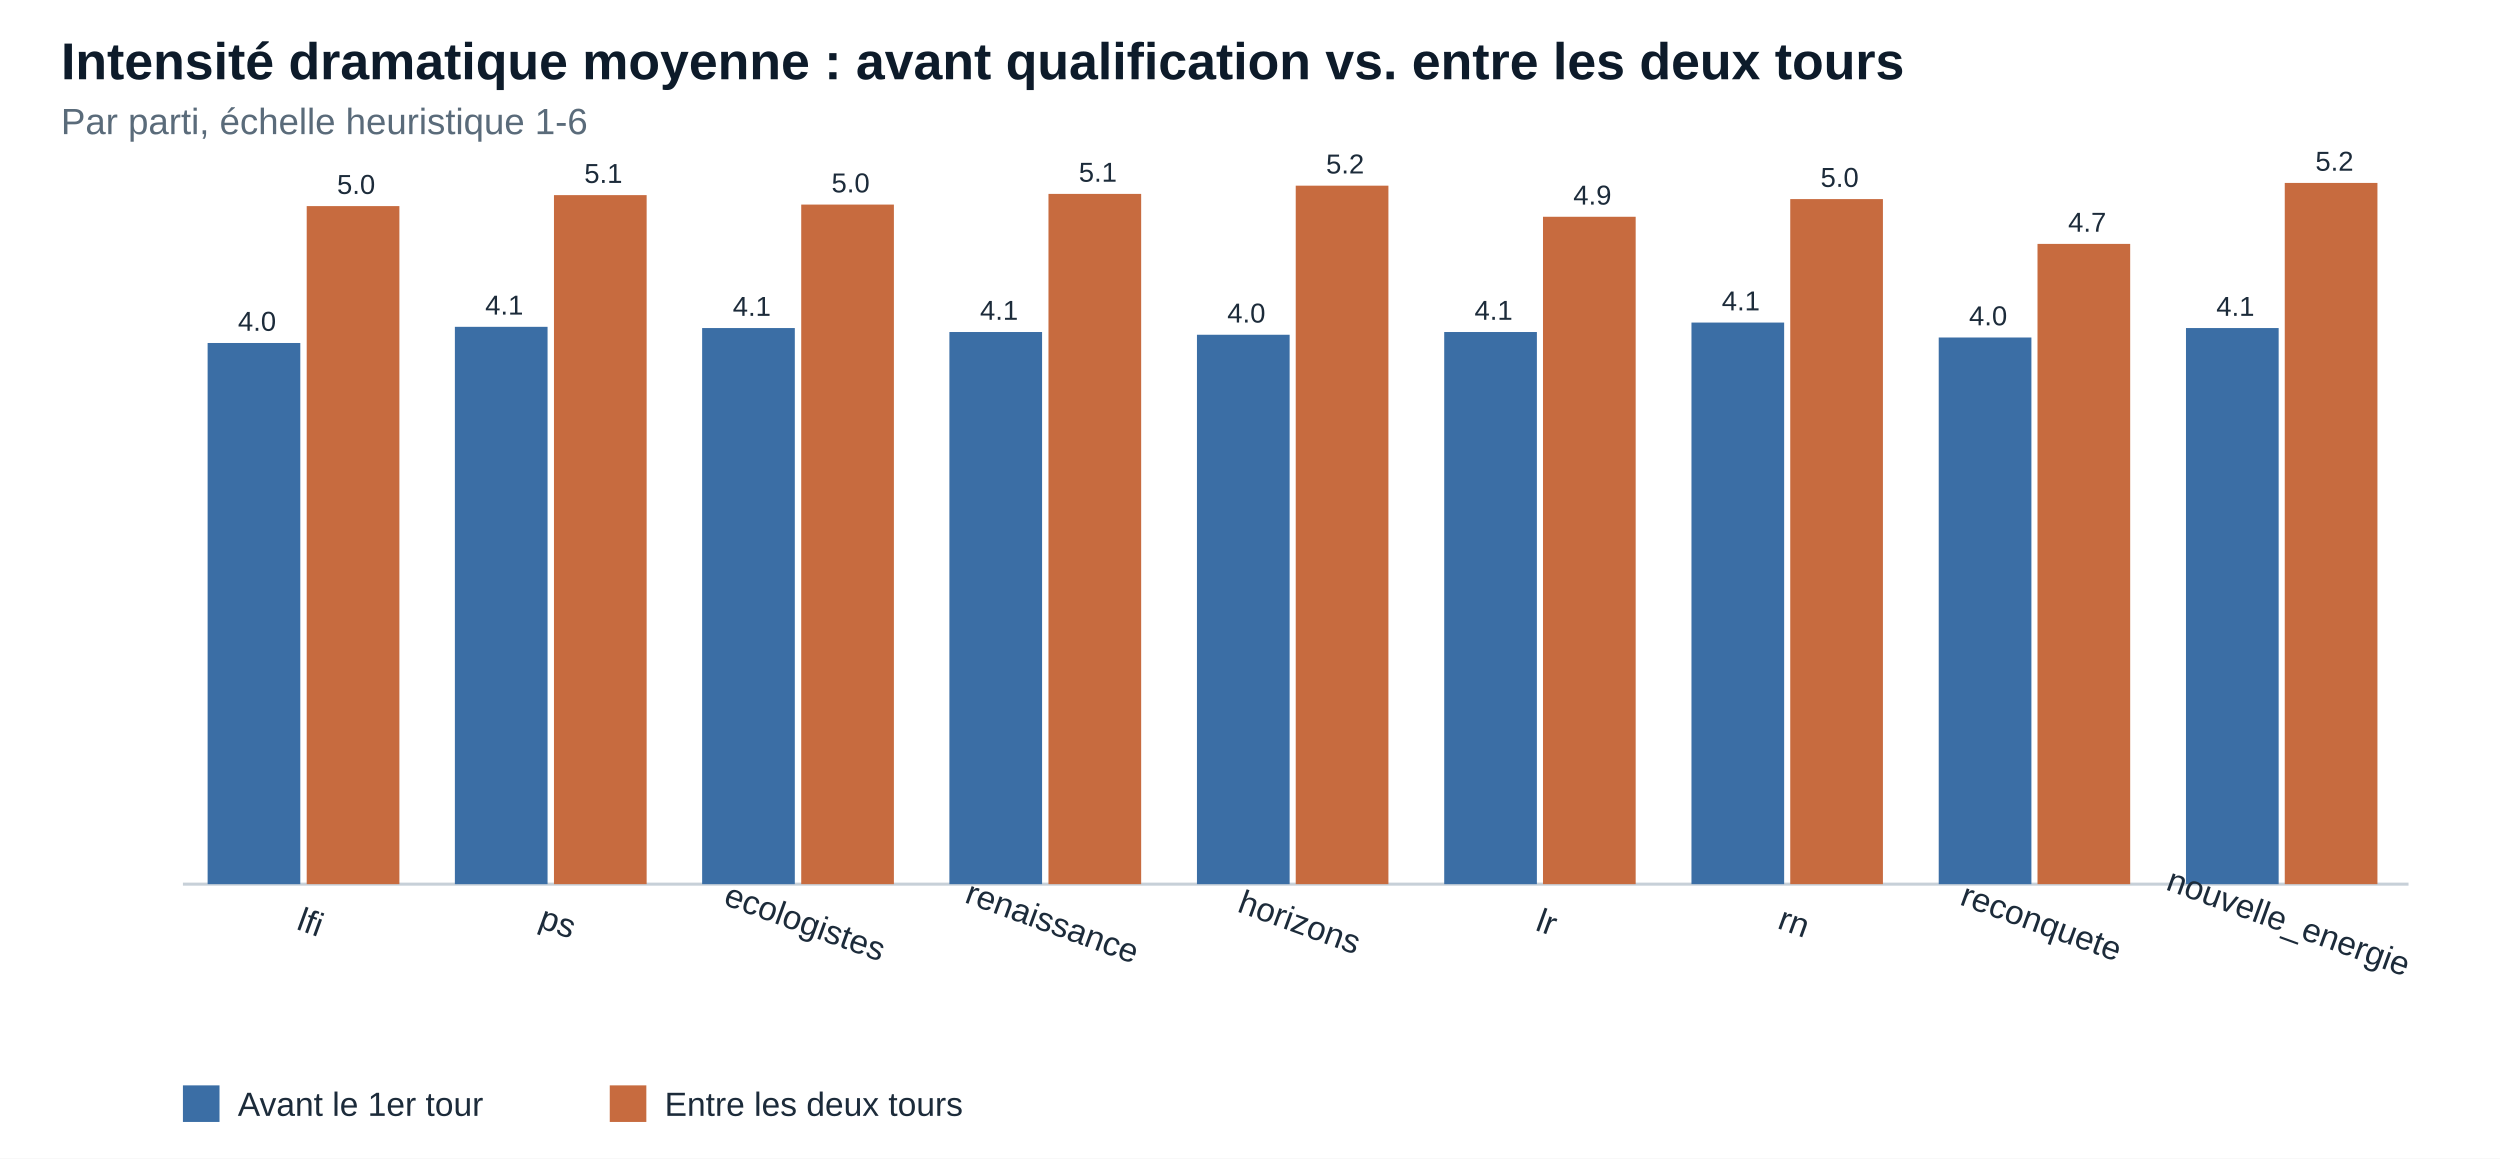
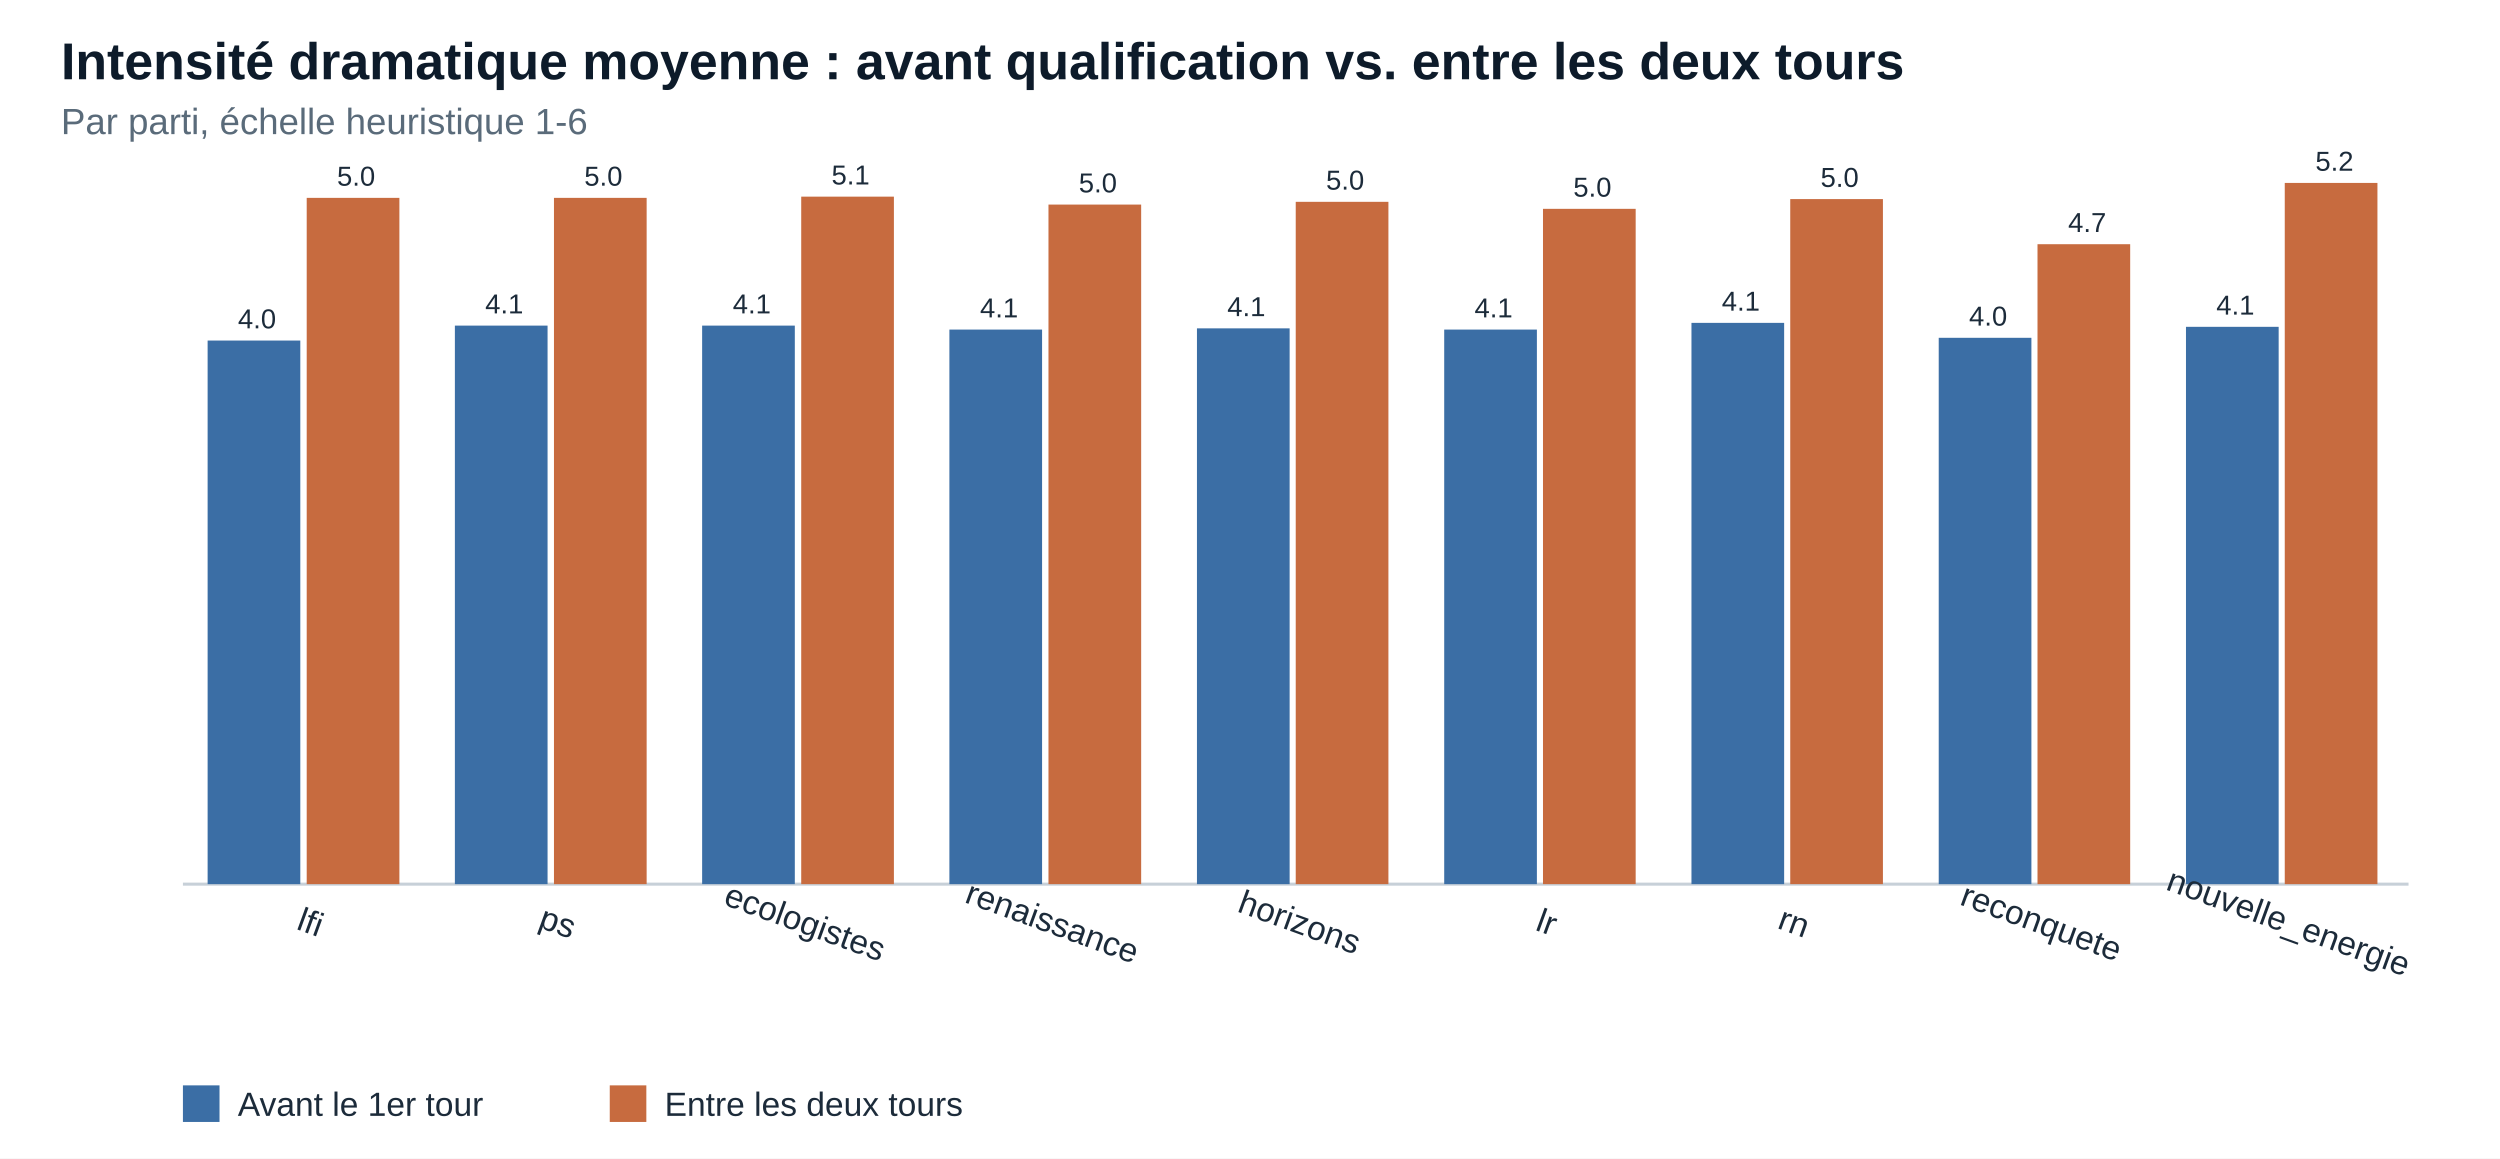
<svg xmlns="http://www.w3.org/2000/svg" width="820" height="380" viewBox="0 0 820 380">
  <rect width="820" height="380" fill="#ffffff" />
  <text x="20" y="26" font-size="17" font-weight="700" fill="#0d1b2a" style="font-family:Arial,Helvetica,sans-serif">Intensité dramatique moyenne : avant qualification vs. entre les deux tours</text>
  <text x="20" y="44" font-size="12" fill="#5a6b7a" style="font-family:Arial,Helvetica,sans-serif">Par parti, échelle heuristique 1-6</text>
  <line x1="60" y1="290" x2="790" y2="290" stroke="#c7d0d8" />
-   <rect x="68.1" y="112.5" width="30.4" height="177.5" fill="#3b6ea5" />
-   <text x="84.3" y="108.5" font-size="9" text-anchor="middle" fill="#1c2b3a" style="font-family:Arial,Helvetica,sans-serif">4.0</text>
-   <rect x="100.6" y="67.6" width="30.4" height="222.4" fill="#c76b3f" />
-   <text x="116.8" y="63.6" font-size="9" text-anchor="middle" fill="#1c2b3a" style="font-family:Arial,Helvetica,sans-serif">5.0</text>
+   <rect x="68.1" y="111.7" width="30.4" height="178.3" fill="#3b6ea5" />
+   <text x="84.3" y="107.7" font-size="9" text-anchor="middle" fill="#1c2b3a" style="font-family:Arial,Helvetica,sans-serif">4.0</text>
+   <rect x="100.6" y="64.9" width="30.4" height="225.1" fill="#c76b3f" />
+   <text x="116.8" y="60.9" font-size="9" text-anchor="middle" fill="#1c2b3a" style="font-family:Arial,Helvetica,sans-serif">5.0</text>
  <text x="100.6" y="306.0" font-size="11" text-anchor="middle" fill="#1c2b3a" style="font-family:Arial,Helvetica,sans-serif" transform="rotate(20 100.6 306.0)">lfi</text>
-   <rect x="149.2" y="107.2" width="30.4" height="182.8" fill="#3b6ea5" />
-   <text x="165.4" y="103.2" font-size="9" text-anchor="middle" fill="#1c2b3a" style="font-family:Arial,Helvetica,sans-serif">4.1</text>
-   <rect x="181.7" y="64.0" width="30.4" height="226.0" fill="#c76b3f" />
-   <text x="197.9" y="60.0" font-size="9" text-anchor="middle" fill="#1c2b3a" style="font-family:Arial,Helvetica,sans-serif">5.1</text>
+   <rect x="149.2" y="106.8" width="30.4" height="183.2" fill="#3b6ea5" />
+   <text x="165.4" y="102.8" font-size="9" text-anchor="middle" fill="#1c2b3a" style="font-family:Arial,Helvetica,sans-serif">4.1</text>
+   <rect x="181.7" y="64.9" width="30.4" height="225.1" fill="#c76b3f" />
+   <text x="197.9" y="60.9" font-size="9" text-anchor="middle" fill="#1c2b3a" style="font-family:Arial,Helvetica,sans-serif">5.0</text>
  <text x="181.7" y="306.0" font-size="11" text-anchor="middle" fill="#1c2b3a" style="font-family:Arial,Helvetica,sans-serif" transform="rotate(20 181.7 306.0)">ps</text>
-   <rect x="230.3" y="107.6" width="30.4" height="182.4" fill="#3b6ea5" />
-   <text x="246.6" y="103.6" font-size="9" text-anchor="middle" fill="#1c2b3a" style="font-family:Arial,Helvetica,sans-serif">4.1</text>
-   <rect x="262.8" y="67.1" width="30.4" height="222.9" fill="#c76b3f" />
-   <text x="279.0" y="63.1" font-size="9" text-anchor="middle" fill="#1c2b3a" style="font-family:Arial,Helvetica,sans-serif">5.0</text>
+   <rect x="230.3" y="106.8" width="30.4" height="183.2" fill="#3b6ea5" />
+   <text x="246.6" y="102.8" font-size="9" text-anchor="middle" fill="#1c2b3a" style="font-family:Arial,Helvetica,sans-serif">4.1</text>
+   <rect x="262.8" y="64.5" width="30.4" height="225.5" fill="#c76b3f" />
+   <text x="279.0" y="60.5" font-size="9" text-anchor="middle" fill="#1c2b3a" style="font-family:Arial,Helvetica,sans-serif">5.1</text>
  <text x="262.8" y="306.0" font-size="11" text-anchor="middle" fill="#1c2b3a" style="font-family:Arial,Helvetica,sans-serif" transform="rotate(20 262.8 306.0)">ecologistes</text>
-   <rect x="311.4" y="108.9" width="30.4" height="181.1" fill="#3b6ea5" />
-   <text x="327.7" y="104.9" font-size="9" text-anchor="middle" fill="#1c2b3a" style="font-family:Arial,Helvetica,sans-serif">4.1</text>
-   <rect x="343.9" y="63.6" width="30.4" height="226.4" fill="#c76b3f" />
-   <text x="360.1" y="59.6" font-size="9" text-anchor="middle" fill="#1c2b3a" style="font-family:Arial,Helvetica,sans-serif">5.1</text>
+   <rect x="311.4" y="108.1" width="30.4" height="181.9" fill="#3b6ea5" />
+   <text x="327.7" y="104.1" font-size="9" text-anchor="middle" fill="#1c2b3a" style="font-family:Arial,Helvetica,sans-serif">4.1</text>
+   <rect x="343.9" y="67.1" width="30.4" height="222.9" fill="#c76b3f" />
+   <text x="360.1" y="63.1" font-size="9" text-anchor="middle" fill="#1c2b3a" style="font-family:Arial,Helvetica,sans-serif">5.0</text>
  <text x="343.9" y="306.0" font-size="11" text-anchor="middle" fill="#1c2b3a" style="font-family:Arial,Helvetica,sans-serif" transform="rotate(20 343.9 306.0)">renaissance</text>
-   <rect x="392.6" y="109.8" width="30.4" height="180.2" fill="#3b6ea5" />
-   <text x="408.8" y="105.8" font-size="9" text-anchor="middle" fill="#1c2b3a" style="font-family:Arial,Helvetica,sans-serif">4.0</text>
-   <rect x="425.0" y="60.9" width="30.4" height="229.1" fill="#c76b3f" />
-   <text x="441.2" y="56.9" font-size="9" text-anchor="middle" fill="#1c2b3a" style="font-family:Arial,Helvetica,sans-serif">5.2</text>
+   <rect x="392.6" y="107.7" width="30.4" height="182.3" fill="#3b6ea5" />
+   <text x="408.8" y="103.7" font-size="9" text-anchor="middle" fill="#1c2b3a" style="font-family:Arial,Helvetica,sans-serif">4.1</text>
+   <rect x="425.0" y="66.2" width="30.4" height="223.8" fill="#c76b3f" />
+   <text x="441.2" y="62.2" font-size="9" text-anchor="middle" fill="#1c2b3a" style="font-family:Arial,Helvetica,sans-serif">5.0</text>
  <text x="425.0" y="306.0" font-size="11" text-anchor="middle" fill="#1c2b3a" style="font-family:Arial,Helvetica,sans-serif" transform="rotate(20 425.0 306.0)">horizons</text>
-   <rect x="473.7" y="108.9" width="30.4" height="181.1" fill="#3b6ea5" />
-   <text x="489.9" y="104.9" font-size="9" text-anchor="middle" fill="#1c2b3a" style="font-family:Arial,Helvetica,sans-serif">4.1</text>
-   <rect x="506.1" y="71.1" width="30.4" height="218.9" fill="#c76b3f" />
-   <text x="522.3" y="67.1" font-size="9" text-anchor="middle" fill="#1c2b3a" style="font-family:Arial,Helvetica,sans-serif">4.9</text>
+   <rect x="473.7" y="108.1" width="30.4" height="181.9" fill="#3b6ea5" />
+   <text x="489.9" y="104.1" font-size="9" text-anchor="middle" fill="#1c2b3a" style="font-family:Arial,Helvetica,sans-serif">4.1</text>
+   <rect x="506.1" y="68.5" width="30.4" height="221.5" fill="#c76b3f" />
+   <text x="522.3" y="64.5" font-size="9" text-anchor="middle" fill="#1c2b3a" style="font-family:Arial,Helvetica,sans-serif">5.0</text>
  <text x="506.1" y="306.0" font-size="11" text-anchor="middle" fill="#1c2b3a" style="font-family:Arial,Helvetica,sans-serif" transform="rotate(20 506.1 306.0)">lr</text>
-   <rect x="554.8" y="105.8" width="30.4" height="184.2" fill="#3b6ea5" />
-   <text x="571.0" y="101.8" font-size="9" text-anchor="middle" fill="#1c2b3a" style="font-family:Arial,Helvetica,sans-serif">4.1</text>
+   <rect x="554.8" y="105.9" width="30.4" height="184.1" fill="#3b6ea5" />
+   <text x="571.0" y="101.9" font-size="9" text-anchor="middle" fill="#1c2b3a" style="font-family:Arial,Helvetica,sans-serif">4.1</text>
  <rect x="587.2" y="65.3" width="30.4" height="224.7" fill="#c76b3f" />
  <text x="603.4" y="61.3" font-size="9" text-anchor="middle" fill="#1c2b3a" style="font-family:Arial,Helvetica,sans-serif">5.0</text>
  <text x="587.2" y="306.0" font-size="11" text-anchor="middle" fill="#1c2b3a" style="font-family:Arial,Helvetica,sans-serif" transform="rotate(20 587.2 306.0)">rn</text>
-   <rect x="635.9" y="110.7" width="30.4" height="179.3" fill="#3b6ea5" />
-   <text x="652.1" y="106.7" font-size="9" text-anchor="middle" fill="#1c2b3a" style="font-family:Arial,Helvetica,sans-serif">4.0</text>
-   <rect x="668.3" y="80.0" width="30.4" height="210.0" fill="#c76b3f" />
-   <text x="684.6" y="76.0" font-size="9" text-anchor="middle" fill="#1c2b3a" style="font-family:Arial,Helvetica,sans-serif">4.7</text>
+   <rect x="635.9" y="110.8" width="30.4" height="179.2" fill="#3b6ea5" />
+   <text x="652.1" y="106.8" font-size="9" text-anchor="middle" fill="#1c2b3a" style="font-family:Arial,Helvetica,sans-serif">4.0</text>
+   <rect x="668.3" y="80.1" width="30.4" height="209.9" fill="#c76b3f" />
+   <text x="684.6" y="76.1" font-size="9" text-anchor="middle" fill="#1c2b3a" style="font-family:Arial,Helvetica,sans-serif">4.7</text>
  <text x="668.3" y="306.0" font-size="11" text-anchor="middle" fill="#1c2b3a" style="font-family:Arial,Helvetica,sans-serif" transform="rotate(20 668.3 306.0)">reconquete</text>
-   <rect x="717.0" y="107.6" width="30.4" height="182.4" fill="#3b6ea5" />
-   <text x="733.2" y="103.6" font-size="9" text-anchor="middle" fill="#1c2b3a" style="font-family:Arial,Helvetica,sans-serif">4.1</text>
+   <rect x="717.0" y="107.2" width="30.4" height="182.8" fill="#3b6ea5" />
+   <text x="733.2" y="103.2" font-size="9" text-anchor="middle" fill="#1c2b3a" style="font-family:Arial,Helvetica,sans-serif">4.1</text>
  <rect x="749.4" y="60.0" width="30.4" height="230.0" fill="#c76b3f" />
  <text x="765.7" y="56.0" font-size="9" text-anchor="middle" fill="#1c2b3a" style="font-family:Arial,Helvetica,sans-serif">5.2</text>
  <text x="749.4" y="306.0" font-size="11" text-anchor="middle" fill="#1c2b3a" style="font-family:Arial,Helvetica,sans-serif" transform="rotate(20 749.4 306.0)">nouvelle_energie</text>
  <rect x="60" y="356" width="12" height="12" fill="#3b6ea5" />
  <text x="78" y="366" font-size="11" fill="#1c2b3a" style="font-family:Arial,Helvetica,sans-serif">Avant le 1er tour</text>
  <rect x="200" y="356" width="12" height="12" fill="#c76b3f" />
  <text x="218" y="366" font-size="11" fill="#1c2b3a" style="font-family:Arial,Helvetica,sans-serif">Entre les deux tours</text>
</svg>
